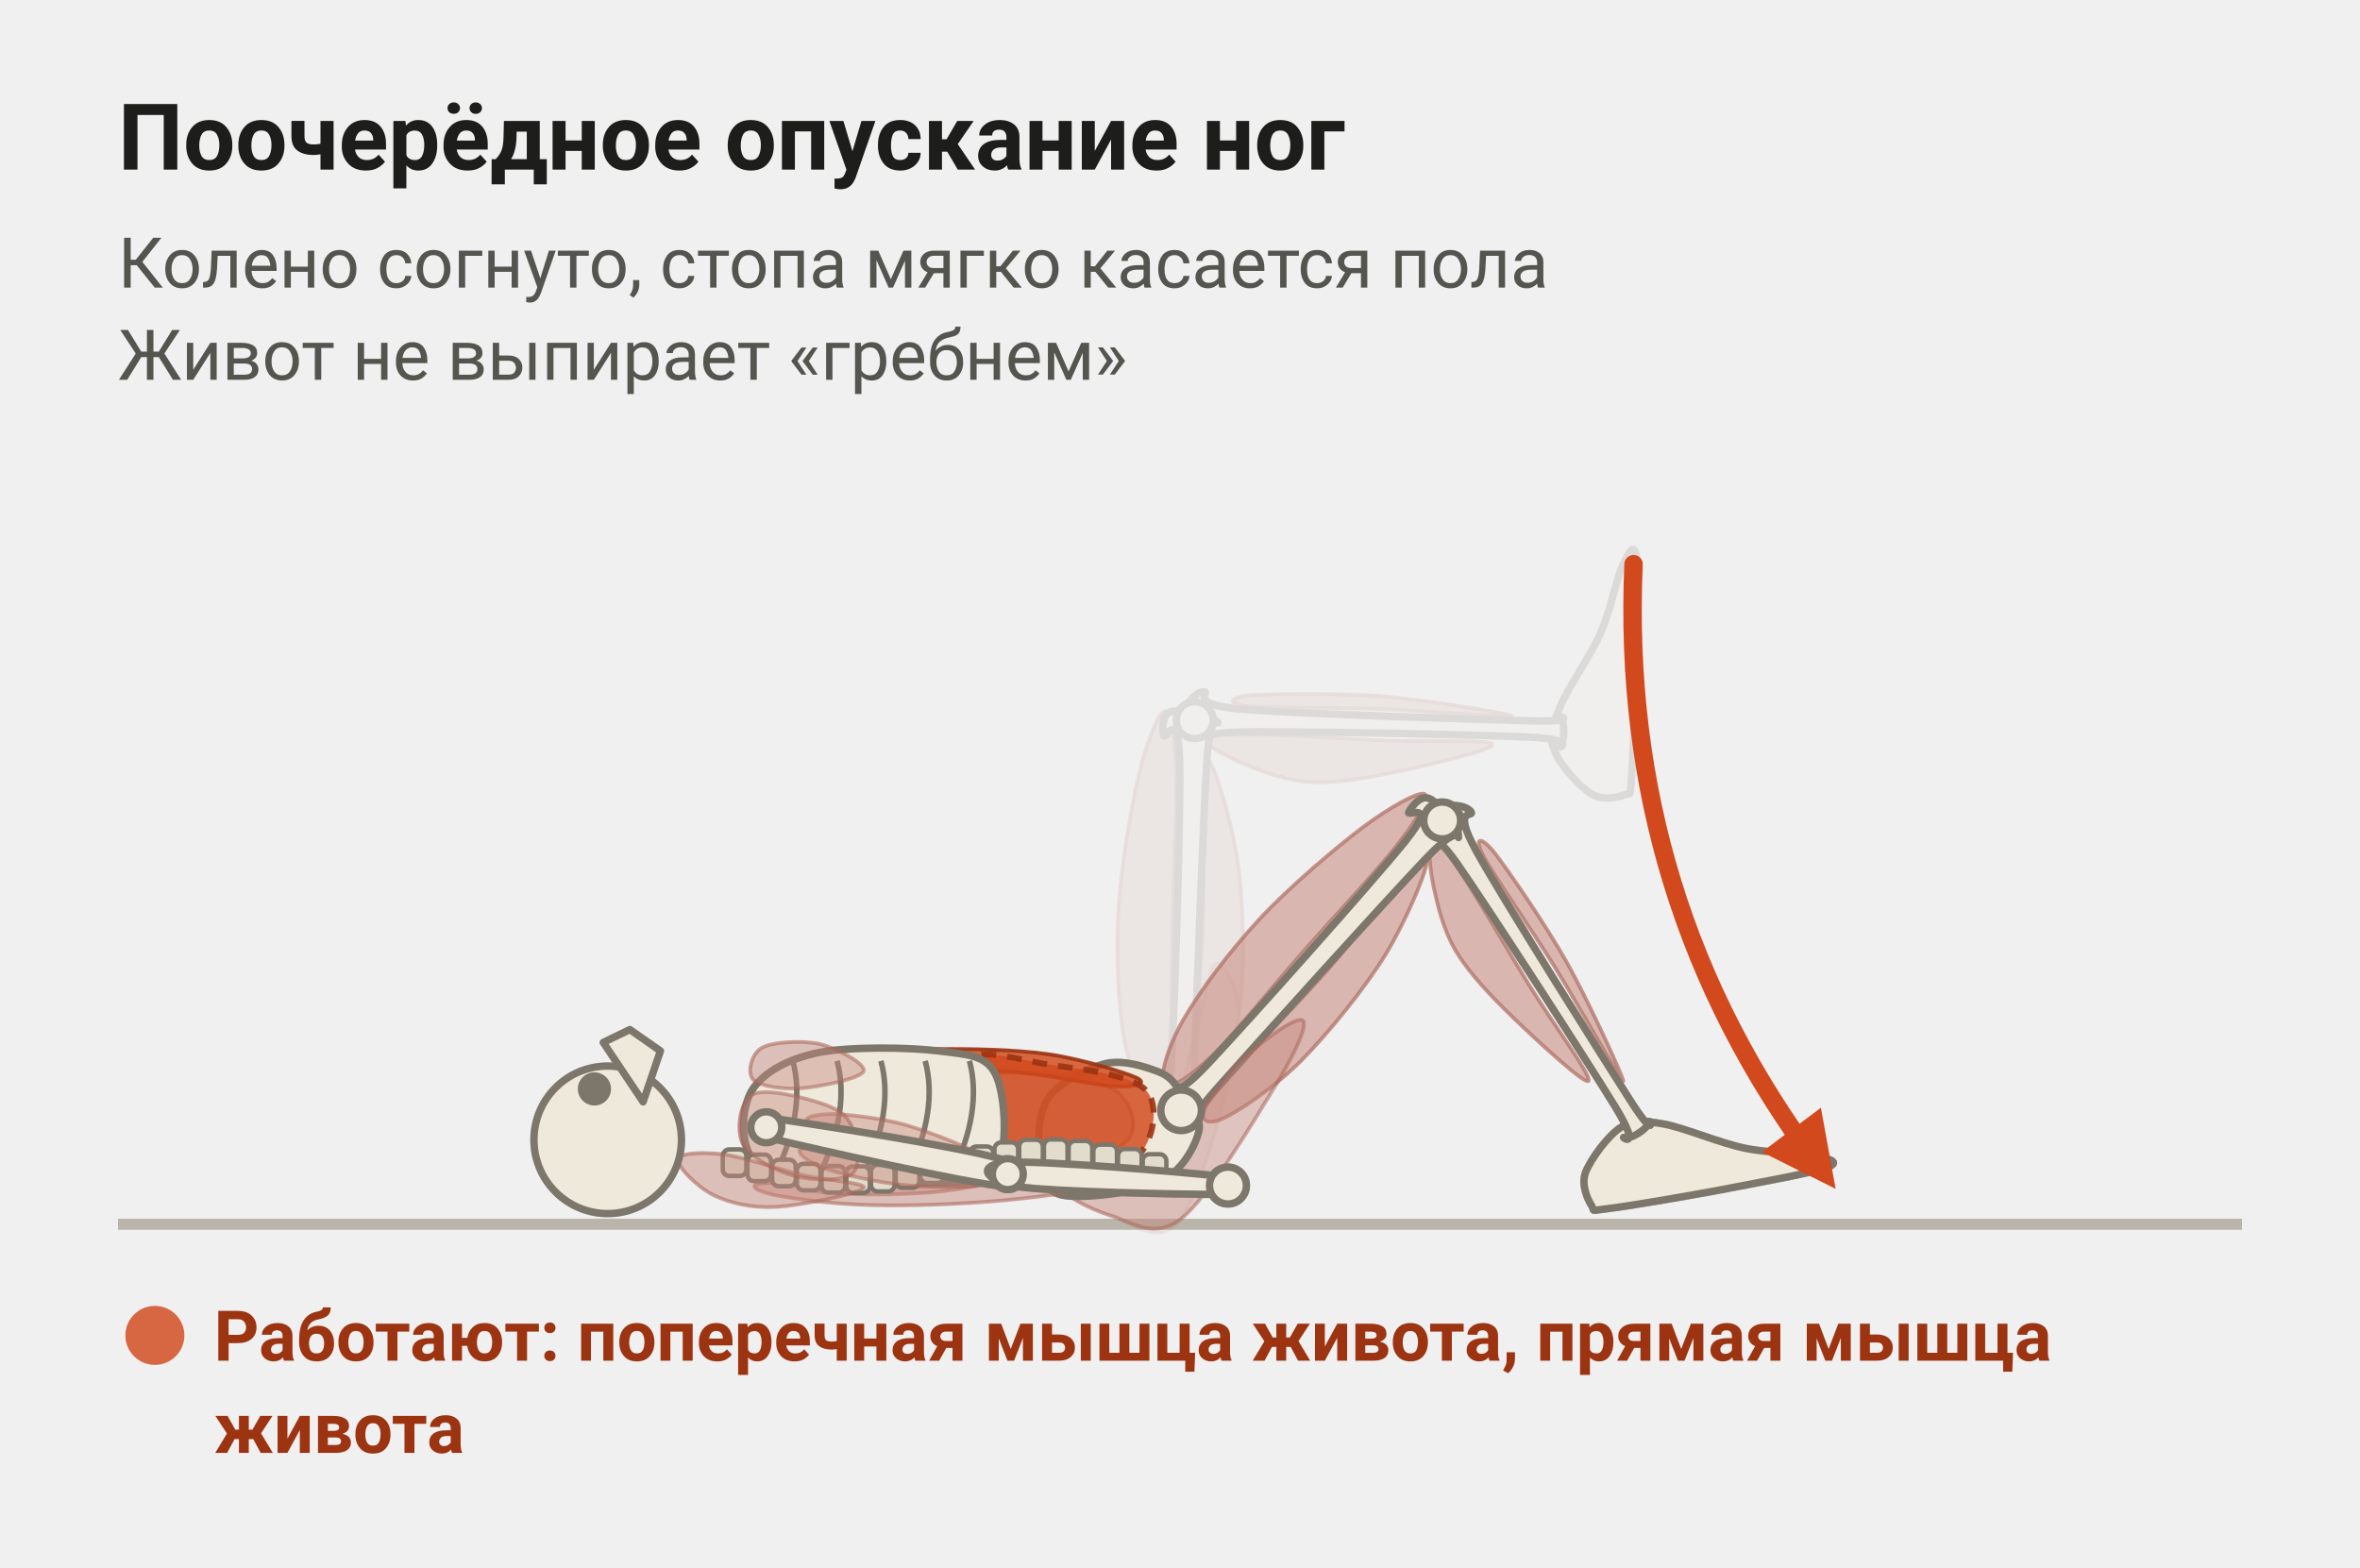
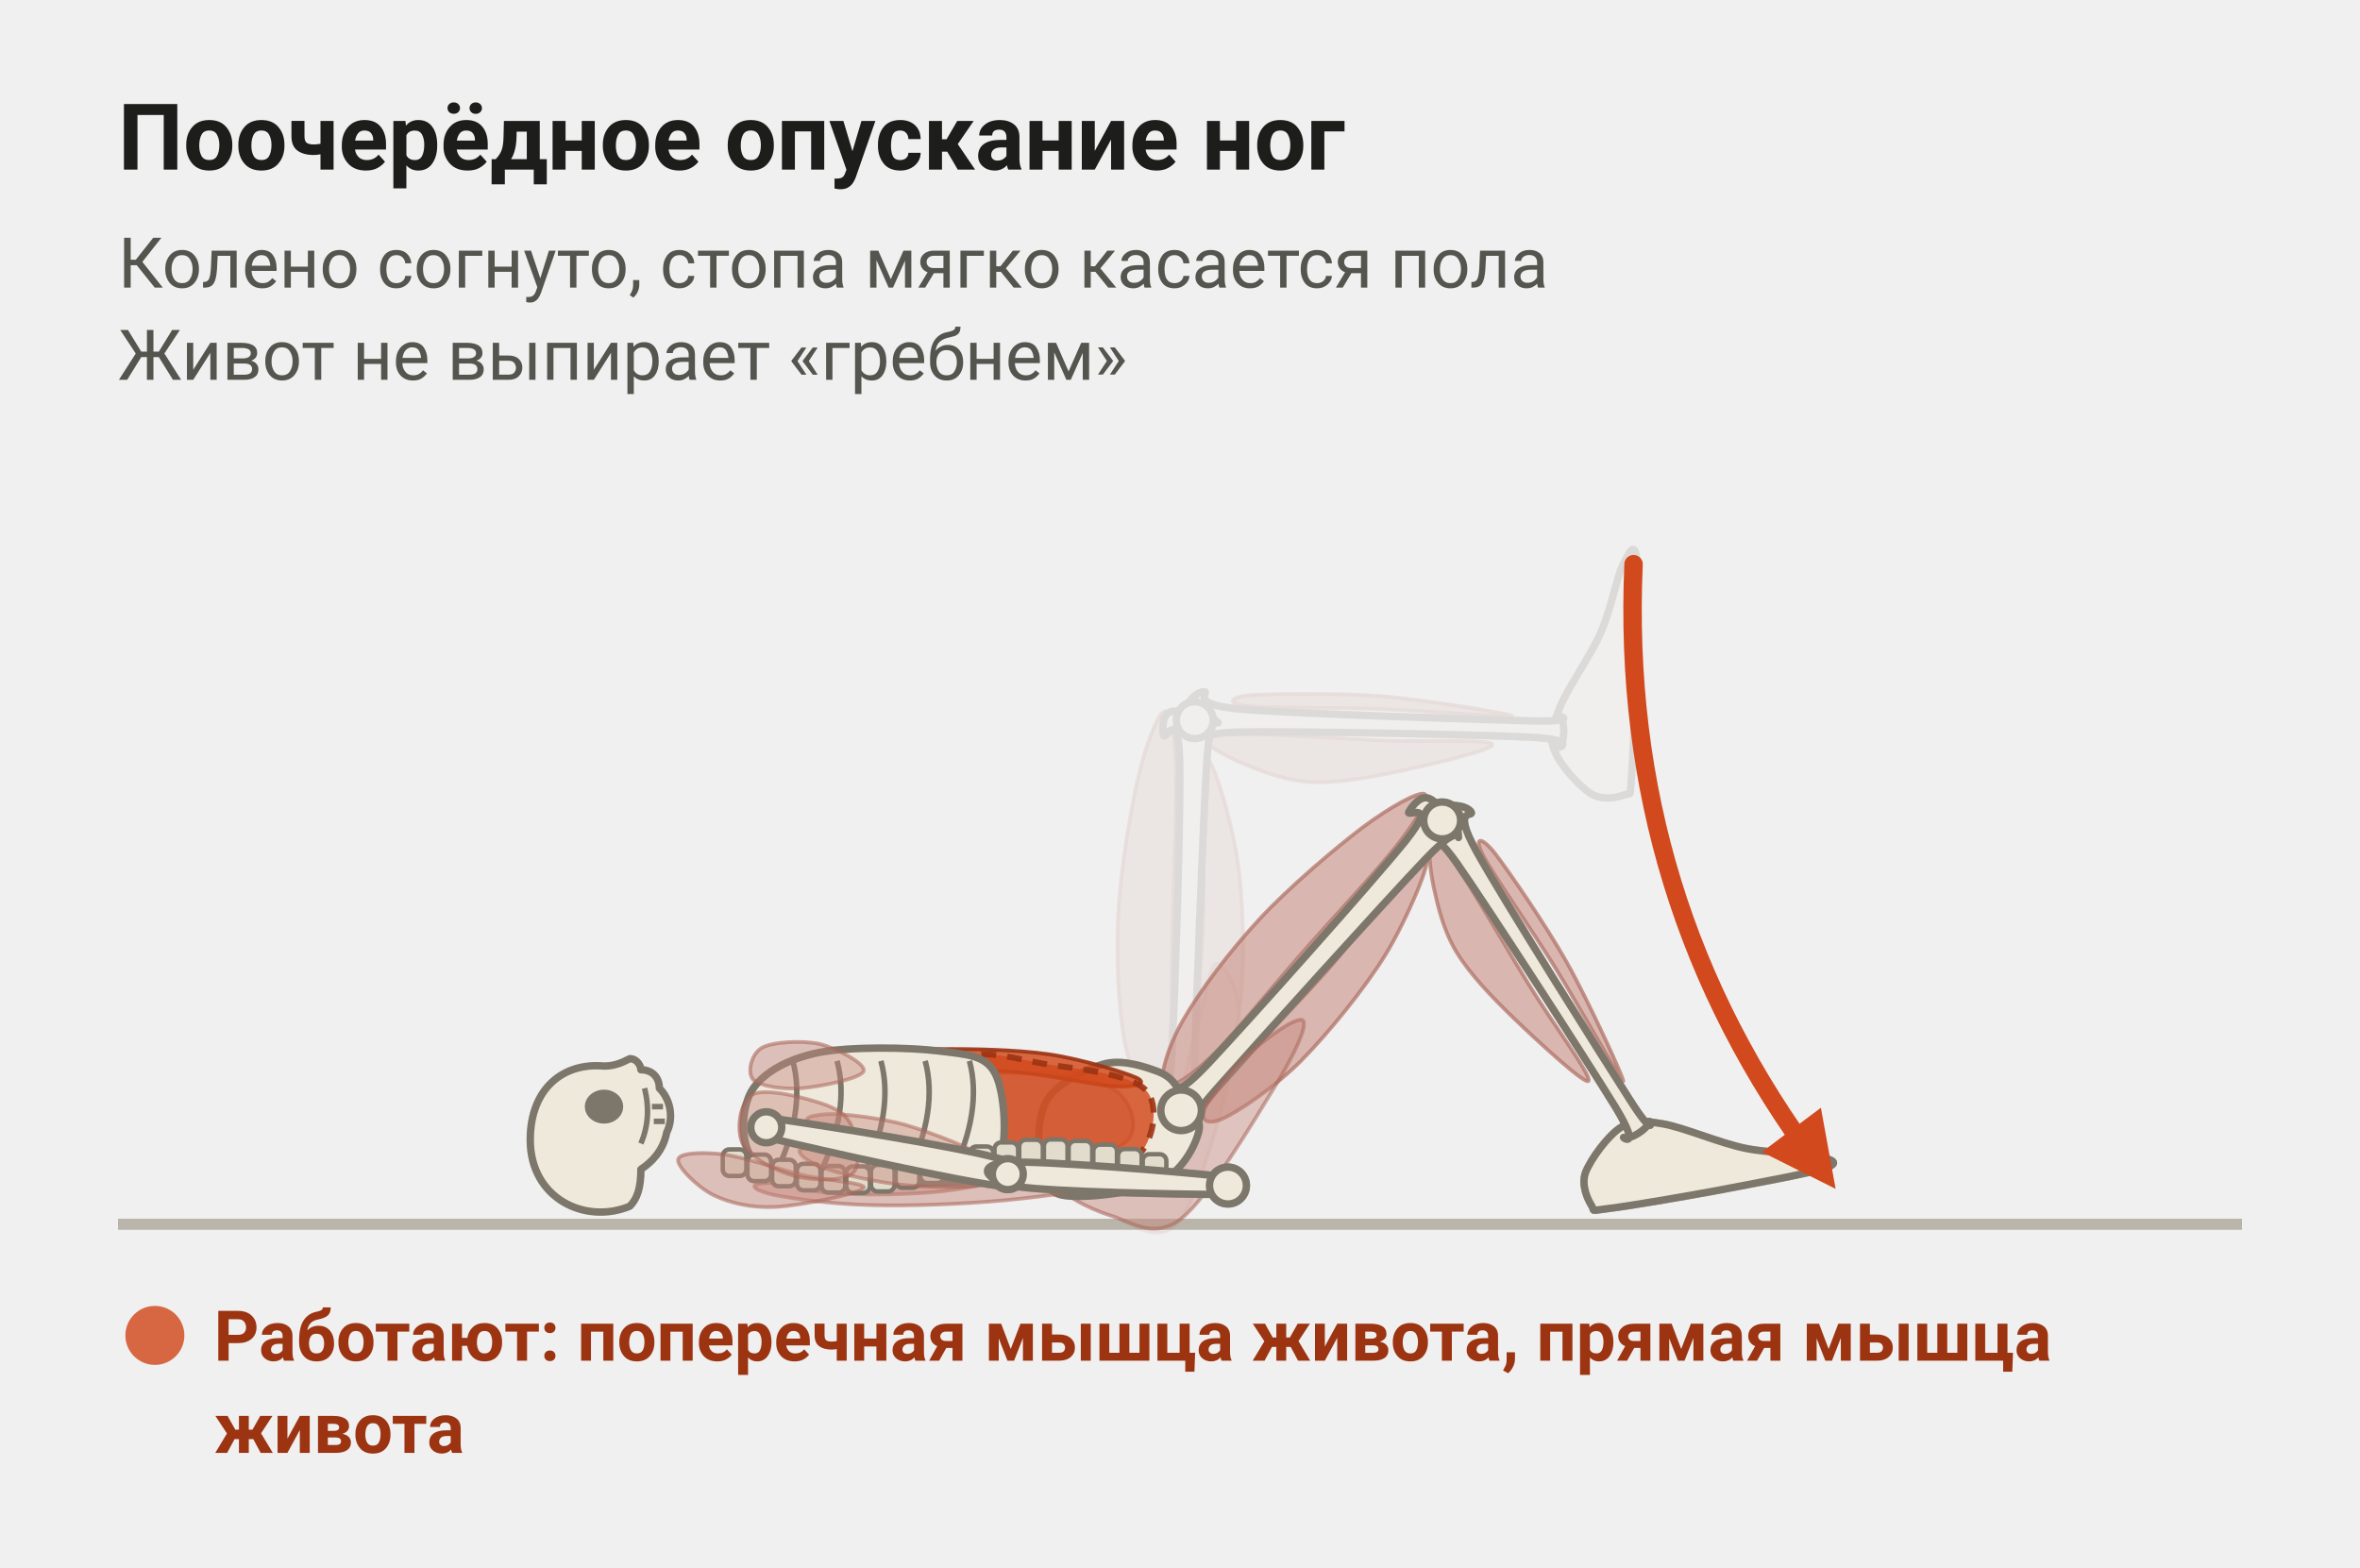
<svg xmlns="http://www.w3.org/2000/svg" viewBox="0 0 640 425" role="img" aria-label="Поочерёдное опускание ног: Колено согнуто, стопа мягко касается пола">
  <style>
.bone{fill:#efe9dc;stroke:#7d776b;stroke-width:2;stroke-linejoin:round}
.joint{fill:#efe9dc;stroke:#7d776b;stroke-width:2}
.vert{fill:#e2dccd;stroke:#7d776b;stroke-width:1.2}
.m{fill:#c7867a;fill-opacity:.42;stroke:#a9665a;stroke-opacity:.55;stroke-width:1}
.on{fill:#d2491d;fill-opacity:.82;stroke:#9c3412;stroke-opacity:.9}
.plate{fill:#3a3a37;fill-opacity:.1;stroke:#3a3a37;stroke-width:3}
.bar{fill:#3a3a37}
.ghost{opacity:.18}
.ground{stroke:#b9b5aa;stroke-width:3}
.guide{stroke:#3d7fb8;stroke-width:2.5;stroke-dasharray:8 7;fill:none}
.arrow{stroke:#d2491d;stroke-width:5;fill:none;stroke-linecap:round;marker-end:url(#ah)}
.ahead{fill:#d2491d}
.lead{stroke:#6b6b66;stroke-width:1.5;fill:none}
.t{font:600 21px system-ui,-apple-system,"Segoe UI",Roboto,sans-serif;fill:#1d1d1b}
.s{font:400 18px system-ui,-apple-system,"Segoe UI",Roboto,sans-serif;fill:#55554f}
.ok{fill:#2e8b57}.bad{fill:#c0392b}
.balloon{fill:#3d7fb8;fill-opacity:.25;stroke:#3d7fb8;stroke-width:2}
@media (prefers-color-scheme:dark){
.bone,.joint{fill:#d9d3c4;stroke:#3b3934}.vert{fill:#c9c2b2;stroke:#3b3934}
.plate{fill:#ecebe6;fill-opacity:.12;stroke:#bdbbb3}.bar{fill:#bdbbb3}
.t{fill:#ecebe6}.s{fill:#a9a8a1}.lead{stroke:#9a9993}.ground{stroke:#55534d}
.arrow{stroke:#f0703f}.ahead{fill:#f0703f}.on{fill:#f0703f}
}
</style>
  <defs>
    <marker id="ah" viewBox="0 0 10 10" refX="6" refY="5" markerWidth="4" markerHeight="4" orient="auto">
      <path class="ahead" d="M0 0L10 5L0 10z" />
    </marker>
  </defs>
  <style>
.far{opacity:.5}.deep{stroke-dasharray:4 3;stroke-width:1.6}
.legend{font:600 19px system-ui,-apple-system,"Segoe UI",Roboto,sans-serif;fill:#9c3412}
.cue{font:400 19px system-ui,-apple-system,"Segoe UI",Roboto,sans-serif;fill:#55554f}
.ttl{font:700 25px system-ui,-apple-system,"Segoe UI",Roboto,sans-serif;fill:#1d1d1b}
.lg{fill:#d2491d;fill-opacity:.82}.okc{fill:#2e8b57}.badc{fill:#c0392b}
.mark{stroke:#fff;stroke-width:3.5;fill:none;stroke-linecap:round}
.floor{stroke:#b9b5aa;stroke-width:3}.equip{fill:#d9d5ca;stroke:#8f8a7e;stroke-width:2}
.cable{stroke:#8f8a7e;stroke-width:2;stroke-dasharray:6 5}
@media (prefers-color-scheme:dark){.legend{fill:#f59b72}.cue{fill:#a9a8a1}.ttl{fill:#ecebe6}
.lg{fill:#f0703f}.floor{stroke:#55534d}.equip{fill:#2c2c30;stroke:#77756d}.cable{stroke:#77756d}}
</style>
  <text class="ttl" x="32" y="46" text-anchor="start">Поочерёдное опускание ног</text>
  <text class="cue" x="32" y="78" text-anchor="start">Колено согнуто, стопа мягко касается пола</text>
  <text class="cue" x="32" y="103" text-anchor="start">Живот не выпирает «гребнем»</text>
  <line class="floor" x1="32" y1="332" x2="608" y2="332" />
  <g class="ghost">
    <g class="far">
      <path class="m" d="M264.2 313.1C268.1 313.1 251.8 306.8 245.4 305.0C238.9 303.2 229.5 302.1 225.5 302.1C221.6 302.1 215.1 303.2 221.6 305.1C228.0 306.9 260.2 313.1 264.2 313.1Z" />
      <path class="m" d="M266.1 320.5C270.3 322.2 252.8 322.1 245.6 321.4C238.3 320.8 226.9 318.2 222.7 316.5C218.5 314.9 213.1 310.7 220.3 311.4C227.6 312.1 261.9 318.8 266.1 320.5Z" />
      <path class="m" d="M231.2 318.2C228.7 320.4 220.4 320.2 215.5 318.9C210.5 317.6 203.4 314.0 201.5 310.3C199.6 306.6 200.6 298.6 204.1 296.8C207.7 294.9 218.2 297.7 222.7 299.2C227.2 300.7 229.6 302.3 231.0 305.5C232.4 308.7 233.8 316.0 231.2 318.2Z" />
      <path class="bone" d="M272.7 321.8C282.9 322.7 281.7 317.3 271.4 314.3C261.1 311.2 221.8 305.0 211.0 303.5C200.2 302.0 206.7 304.5 206.5 305.4C206.4 306.3 198.9 306.2 209.9 308.9C221.0 311.6 262.4 320.9 272.7 321.8Z" />
      <path class="bone" d="M273.5 315.2C264.5 315.7 266.7 320.3 276.1 321.8C285.5 323.2 320.4 323.9 329.9 323.9C339.4 323.9 333.0 322.4 333.0 321.5C333.1 320.7 340.1 319.9 330.2 318.9C320.3 317.8 282.5 314.7 273.5 315.2Z" />
      <circle class="joint" cx="207.8" cy="305.7" r="4.2" />
      <circle class="joint" cx="273.3" cy="318.4" r="4.2" />
      <circle class="joint" cx="333.0" cy="321.5" r="5" />
      <path class="bone" d="M440.6 215.5C438.8 216.2 434.6 217.2 431.4 215.2C428.2 213.2 422.9 207.2 421.5 203.4C420.1 199.5 420.9 197.2 423.0 191.9C425.1 186.6 431.3 178.0 434.1 171.6C436.9 165.2 438.4 156.8 440.0 153.4C441.7 150.0 443.2 146.6 443.8 151.2C444.4 155.8 443.9 171.1 443.7 181.1C443.4 191.1 442.9 205.3 442.4 211.0C441.9 216.7 442.5 214.8 440.6 215.5Z" />
      <path class="m" d="M404.7 201.8C405.5 203.3 387.3 207.5 379.2 209.2C371.0 210.9 362.7 212.4 355.8 212.1C348.9 211.8 342.6 209.3 337.7 207.3C332.9 205.4 326.6 201.9 326.8 200.5C327.0 199.1 331.1 199.0 339.0 199.1C347.0 199.1 363.5 200.3 374.4 200.8C385.4 201.2 404.0 200.4 404.7 201.8Z" />
      <path class="m" d="M410.1 194.2C410.1 193.6 386.6 189.8 374.8 188.8C363.0 187.9 345.5 188.1 339.4 188.5C333.3 189.0 332.4 190.8 338.3 191.5C344.2 192.1 362.7 191.8 374.7 192.3C386.7 192.7 410.1 194.8 410.1 194.2Z" />
      <path class="bone" d="M423.2 194.7C421.9 193.5 429.6 195.9 415.1 195.5C400.6 195.1 351.0 193.6 336.2 192.3C321.4 191.0 328.8 187.3 326.3 187.6C323.7 187.9 321.1 191.7 321.0 194.1C320.9 196.5 323.3 201.1 325.8 201.9C328.3 202.6 321.1 198.9 336.0 198.5C350.9 198.2 400.5 199.2 414.9 199.9C429.4 200.6 421.6 203.4 423.0 202.5C424.3 201.6 424.5 195.8 423.2 194.7Z" />
      <path class="m" d="M326.8 206.0C328.4 203.4 333.9 222.2 335.5 232.8C337.2 243.4 337.5 259.3 336.6 269.9C335.6 280.4 332.2 292.3 330.1 296.1C328.1 299.9 324.9 300.7 324.2 292.7C323.6 284.8 325.8 262.8 326.3 248.4C326.7 233.9 325.3 208.6 326.8 206.0Z" />
      <path class="m" d="M315.8 192.9C314.1 193.4 310.8 201.6 308.7 210.7C306.6 219.8 303.9 235.8 303.3 247.6C302.6 259.4 303.4 273.0 304.8 281.5C306.3 290.0 310.0 298.1 312.1 298.7C314.1 299.3 316.2 293.5 317.1 285.1C318.1 276.7 317.7 260.9 318.0 248.1C318.3 235.2 319.3 217.1 318.9 207.9C318.6 198.7 317.5 192.5 315.8 192.9Z" />
      <path class="bone" d="M317.6 193.0C315.2 193.6 315.2 197.2 315.5 199.3C315.9 201.4 319.5 191.3 319.9 205.8C320.3 220.3 318.6 270.9 317.8 286.2C317.0 301.5 314.7 294.9 314.9 297.7C315.0 300.5 317.2 302.7 318.8 303.1C320.4 303.6 323.6 302.6 324.4 300.2C325.3 297.7 323.5 304.2 323.9 288.5C324.4 272.8 326.3 221.5 327.3 206.0C328.3 190.6 331.6 197.7 329.9 195.6C328.3 193.4 320.0 192.4 317.6 193.0Z" />
      <circle class="joint" cx="324.0" cy="195.3" r="5" />
    </g>
    <path class="bone" d="M440.6 215.5C438.8 216.2 434.6 217.2 431.4 215.2C428.2 213.2 422.9 207.2 421.5 203.4C420.1 199.5 420.9 197.2 423.0 191.9C425.1 186.6 431.3 178.0 434.1 171.6C436.9 165.2 438.4 156.8 440.0 153.4C441.7 150.0 443.2 146.6 443.8 151.2C444.4 155.8 443.9 171.1 443.7 181.1C443.4 191.1 442.9 205.3 442.4 211.0C441.9 216.7 442.5 214.8 440.6 215.5Z" />
    <path class="m" d="M404.7 201.8C405.5 203.3 387.3 207.5 379.2 209.2C371.0 210.9 362.7 212.4 355.8 212.1C348.9 211.8 342.6 209.3 337.7 207.3C332.9 205.4 326.6 201.9 326.8 200.5C327.0 199.1 331.1 199.0 339.0 199.1C347.0 199.1 363.5 200.3 374.4 200.8C385.4 201.2 404.0 200.4 404.7 201.8Z" />
    <path class="m" d="M410.1 194.2C410.1 193.6 386.6 189.8 374.8 188.8C363.0 187.9 345.5 188.1 339.4 188.5C333.3 189.0 332.4 190.8 338.3 191.5C344.2 192.1 362.7 191.8 374.7 192.3C386.7 192.7 410.1 194.8 410.1 194.2Z" />
    <path class="bone" d="M423.2 194.7C421.9 193.5 429.6 195.9 415.1 195.5C400.6 195.1 351.0 193.6 336.2 192.3C321.4 191.0 328.8 187.3 326.3 187.6C323.7 187.9 321.1 191.7 321.0 194.1C320.9 196.5 323.3 201.1 325.8 201.9C328.3 202.6 321.1 198.9 336.0 198.5C350.9 198.2 400.5 199.2 414.9 199.9C429.4 200.6 421.6 203.4 423.0 202.5C424.3 201.6 424.5 195.8 423.2 194.7Z" />
    <path class="m" d="M326.8 206.0C328.4 203.4 333.9 222.2 335.5 232.8C337.2 243.4 337.5 259.3 336.6 269.9C335.6 280.4 332.2 292.3 330.1 296.1C328.1 299.9 324.9 300.7 324.2 292.7C323.6 284.8 325.8 262.8 326.3 248.4C326.7 233.9 325.3 208.6 326.8 206.0Z" />
    <path class="m" d="M315.8 192.9C314.1 193.4 310.8 201.6 308.7 210.7C306.6 219.8 303.9 235.8 303.3 247.6C302.6 259.4 303.4 273.0 304.8 281.5C306.3 290.0 310.0 298.1 312.1 298.7C314.1 299.3 316.2 293.5 317.1 285.1C318.1 276.7 317.7 260.9 318.0 248.1C318.3 235.2 319.3 217.1 318.9 207.9C318.6 198.7 317.5 192.5 315.8 192.9Z" />
    <path class="bone" d="M317.6 193.0C315.2 193.6 315.2 197.2 315.5 199.3C315.9 201.4 319.5 191.3 319.9 205.8C320.3 220.3 318.6 270.9 317.8 286.2C317.0 301.5 314.7 294.9 314.9 297.7C315.0 300.5 317.2 302.7 318.8 303.1C320.4 303.6 323.6 302.6 324.4 300.2C325.3 297.7 323.5 304.2 323.9 288.5C324.4 272.8 326.3 221.5 327.3 206.0C328.3 190.6 331.6 197.7 329.9 195.6C328.3 193.4 320.0 192.4 317.6 193.0Z" />
    <circle class="joint" cx="324.0" cy="195.3" r="5" />
    <path class="m" d="M288.0 320.9C286.0 323.2 295.8 328.0 301.1 329.6C306.5 331.2 314.5 338.7 320.3 330.5C326.0 322.3 334.1 292.0 335.7 280.4C337.3 268.9 331.9 261.3 330.0 261.2C328.0 261.1 327.0 271.0 324.2 280.0C321.4 289.1 319.1 308.5 313.1 315.3C307.1 322.1 290.0 318.5 288.0 320.9Z" />
    <path class="bone" d="M325.1 306.8C324.1 310.9 320.5 317.8 314.3 320.6C308.1 323.5 293.4 325.2 288.0 324.1C282.6 322.9 282.6 318.1 282.0 313.7C281.4 309.3 281.4 301.8 284.4 297.6C287.4 293.4 295.0 289.6 299.9 288.4C304.9 287.3 310.9 289.4 314.3 290.7C317.7 292.1 318.5 293.8 320.3 296.5C322.1 299.2 326.1 302.8 325.1 306.8Z" />
    <circle class="joint" cx="320.3" cy="301.1" r="5.5" />
    <path class="m" d="M270.0 319.9C267.1 321.6 256.9 323.2 248.5 323.6C240.1 324.1 225.0 324.2 219.8 322.7C214.6 321.2 212.6 316.7 217.4 314.9C222.2 313.0 240.3 311.8 248.5 311.7C256.7 311.5 262.9 312.6 266.5 314.0C270.0 315.3 273.0 318.3 270.0 319.9Z" />
    <path class="m" d="M305.9 309.1C302.9 312.4 293.0 314.8 284.4 315.3C275.8 315.9 260.5 316.0 254.5 312.6C248.5 309.1 244.5 298.2 248.5 294.6C252.5 291.0 269.4 290.8 278.4 291.0C287.4 291.1 297.7 292.5 302.3 295.6C306.9 298.6 308.9 305.8 305.9 309.1Z" />
    <path class="m" d="M308.3 292.3C305.3 290.9 293.4 287.2 284.4 285.9C275.4 284.6 262.9 284.4 254.5 284.5C246.1 284.6 237.2 285.3 234.2 286.4C231.2 287.4 230.2 290.3 236.6 291.0C242.9 291.7 261.5 289.9 272.4 290.5C283.4 291.1 296.4 294.3 302.3 294.6C308.3 294.9 311.3 293.8 308.3 292.3Z" />
    <path class="m" d="M302.3 320.9C302.3 321.8 283.4 324.5 272.4 325.5C261.5 326.5 246.9 327.1 236.6 326.8C226.2 326.6 215.2 325.1 210.2 324.1C205.3 323.1 202.3 321.3 206.7 320.9C211.0 320.4 225.6 321.5 236.6 321.3C247.5 321.2 261.5 320.0 272.4 319.9C283.4 319.9 302.3 319.9 302.3 320.9Z" />
    <path class="bone" d="M270.0 316.7C266.5 321.6 257.3 320.3 248.5 320.9C239.7 321.4 225.0 321.3 217.4 319.9C209.8 318.6 205.3 316.7 203.1 312.6C200.9 308.4 201.1 299.6 204.3 295.1C207.5 290.6 213.8 287.1 222.2 285.4C230.6 283.8 246.5 284.0 254.5 285.0C262.5 286.0 267.4 286.1 270.0 291.4C272.6 296.7 273.6 311.8 270.0 316.7Z" />
    <path class="lead" style="stroke:#7d776b" d="M258.1 318.6Q266.5 301.1 262.9 287.7" />
    <path class="lead" style="stroke:#7d776b" d="M246.1 318.6Q254.5 301.1 250.9 287.7" />
    <path class="lead" style="stroke:#7d776b" d="M234.2 318.6Q242.5 301.1 238.9 287.7" />
    <path class="lead" style="stroke:#7d776b" d="M222.2 318.6Q230.6 301.1 227.0 287.7" />
    <path class="lead" style="stroke:#7d776b" d="M210.2 318.6Q218.6 301.1 215.0 287.7" />
    <path class="m" d="M234.2 290.5C235.0 288.5 226.8 284.2 222.2 283.1C217.6 282.1 209.6 282.5 206.7 284.1C203.7 285.7 202.5 291.0 204.3 292.8C206.1 294.6 212.4 295.5 217.4 295.1C222.4 294.7 233.4 292.5 234.2 290.5Z" />
    <rect class="vert" x="309.5" y="313.4" width="7.2" height="6.4" rx="1.8" transform="rotate(-90.0 313.1 316.6)" />
    <rect class="vert" x="302.8" y="312.0" width="7.2" height="6.4" rx="1.8" transform="rotate(-90.0 306.4 315.2)" />
    <rect class="vert" x="296.1" y="310.8" width="7.2" height="6.4" rx="1.8" transform="rotate(-90.0 299.7 314.0)" />
    <rect class="vert" x="289.4" y="309.8" width="7.2" height="6.4" rx="1.8" transform="rotate(-90.0 293.0 313.0)" />
    <rect class="vert" x="282.7" y="309.4" width="7.2" height="6.4" rx="1.8" transform="rotate(-90.0 286.3 312.6)" />
    <rect class="vert" x="276.0" y="309.5" width="7.2" height="6.4" rx="1.8" transform="rotate(-90.0 279.6 312.7)" />
    <rect class="vert" x="269.3" y="310.2" width="7.2" height="6.4" rx="1.8" transform="rotate(-90.0 272.9 313.4)" />
    <rect class="vert" x="262.6" y="311.3" width="7.2" height="6.4" rx="1.8" transform="rotate(-90.0 266.2 314.5)" />
    <rect class="vert" x="255.9" y="312.6" width="7.2" height="6.4" rx="1.8" transform="rotate(-90.0 259.5 315.8)" />
    <rect class="vert" x="249.2" y="314.0" width="7.2" height="6.4" rx="1.8" transform="rotate(-90.0 252.8 317.2)" />
    <rect class="vert" x="242.5" y="315.3" width="7.2" height="6.4" rx="1.8" transform="rotate(-90.0 246.1 318.5)" />
    <rect class="vert" x="235.8" y="316.3" width="7.2" height="6.4" rx="1.8" transform="rotate(-90.0 239.4 319.5)" />
    <rect class="vert" x="229.1" y="316.7" width="7.2" height="6.4" rx="1.8" transform="rotate(-90.0 232.7 319.9)" />
    <rect class="vert" x="222.4" y="316.6" width="7.2" height="6.4" rx="1.8" transform="rotate(-90.0 226.0 319.8)" />
    <rect class="vert" x="215.7" y="316.0" width="7.2" height="6.4" rx="1.8" transform="rotate(-90.0 219.3 319.2)" />
    <rect class="vert" x="209.0" y="314.9" width="7.2" height="6.4" rx="1.8" transform="rotate(-90.0 212.6 318.1)" />
    <rect class="vert" x="202.3" y="313.5" width="7.2" height="6.4" rx="1.8" transform="rotate(-90.0 205.9 316.7)" />
    <rect class="vert" x="195.6" y="312.1" width="7.2" height="6.4" rx="1.8" transform="rotate(-90.0 199.2 315.3)" />
    <path class="m" d="M234.2 322.2C233.0 323.7 217.0 327.0 210.2 327.3C203.5 327.6 197.9 326.2 193.5 324.1C189.1 321.9 183.5 316.3 183.9 314.4C184.3 312.6 190.3 312.4 195.9 313.0C201.5 313.7 211.0 317.0 217.4 318.6C223.8 320.1 235.4 320.8 234.2 322.2Z" />
-     <circle class="bone" cx="164.8" cy="309.1" r="20" />
-     <path class="bone" d="M174.4 298.8L179.1 285.0L170.8 279.2L163.6 282.7Z" />
-     <circle cx="161.2" cy="295.3" r="4.5" fill="#7d776b" />
+     <g class="head" transform="matrix(0.000 -1.000 1.000 -0.000 164.8 309.1)">
+       <path class="bone" d="M-18 6C-23 -6 -16 -21 0 -21C14 -21 21 -12 20 -1C20 2 21 4 22 6C22 8 20 9 19 9C19 12 17 14 14 14C11 17 6 18 2 16C-3 15 -6 12 -8 9C-13 9 -16 8 -18 6Z" />
+       <ellipse cx="9" cy="-1" rx="4.6" ry="5.2" fill="#7d776b" />
+       <path class="lead" style="stroke:#7d776b" d="M-1 9Q6 12 14 10M5 12.5v3M9 12v3" />
+     </g>
    <path class="m" d="M264.2 313.1C268.1 313.1 251.8 306.8 245.4 305.0C238.9 303.2 229.5 302.1 225.5 302.1C221.6 302.1 215.1 303.2 221.6 305.1C228.0 306.9 260.2 313.1 264.2 313.1Z" />
    <path class="m" d="M266.1 320.5C270.3 322.2 252.8 322.1 245.6 321.4C238.3 320.8 226.9 318.2 222.7 316.5C218.5 314.9 213.1 310.7 220.3 311.4C227.6 312.1 261.9 318.8 266.1 320.5Z" />
    <path class="m" d="M231.2 318.2C228.7 320.4 220.4 320.2 215.5 318.9C210.5 317.6 203.4 314.0 201.5 310.3C199.6 306.6 200.6 298.6 204.1 296.8C207.7 294.9 218.2 297.7 222.7 299.2C227.2 300.7 229.6 302.3 231.0 305.5C232.4 308.7 233.8 316.0 231.2 318.2Z" />
    <path class="bone" d="M272.7 321.8C282.9 322.7 281.7 317.3 271.4 314.3C261.1 311.2 221.8 305.0 211.0 303.5C200.2 302.0 206.7 304.5 206.5 305.4C206.4 306.3 198.9 306.2 209.9 308.9C221.0 311.6 262.4 320.9 272.7 321.8Z" />
    <path class="bone" d="M273.5 315.2C264.5 315.7 266.7 320.3 276.1 321.8C285.5 323.2 320.4 323.9 329.9 323.9C339.4 323.9 333.0 322.4 333.0 321.5C333.1 320.7 340.1 319.9 330.2 318.9C320.3 317.8 282.5 314.7 273.5 315.2Z" />
    <circle class="joint" cx="207.8" cy="305.7" r="4.2" />
    <circle class="joint" cx="273.3" cy="318.4" r="4.2" />
    <circle class="joint" cx="333.0" cy="321.5" r="5" />
  </g>
  <g>
    <g class="far">
      <path class="m" d="M264.2 313.1C268.1 313.1 251.8 306.8 245.4 305.0C238.9 303.2 229.5 302.1 225.5 302.1C221.6 302.1 215.1 303.2 221.6 305.1C228.0 306.9 260.2 313.1 264.2 313.1Z" />
      <path class="m" d="M266.1 320.5C270.3 322.2 252.8 322.1 245.6 321.4C238.3 320.8 226.9 318.2 222.7 316.5C218.5 314.9 213.1 310.7 220.3 311.4C227.6 312.1 261.9 318.8 266.1 320.5Z" />
      <path class="m" d="M231.2 318.2C228.7 320.4 220.4 320.2 215.5 318.9C210.5 317.6 203.4 314.0 201.5 310.3C199.6 306.6 200.6 298.6 204.1 296.8C207.7 294.9 218.2 297.7 222.7 299.2C227.2 300.7 229.6 302.3 231.0 305.5C232.4 308.7 233.8 316.0 231.2 318.2Z" />
      <path class="bone" d="M272.7 321.8C282.9 322.7 281.7 317.3 271.4 314.3C261.1 311.2 221.8 305.0 211.0 303.5C200.2 302.0 206.7 304.5 206.5 305.4C206.4 306.3 198.9 306.2 209.9 308.9C221.0 311.6 262.4 320.9 272.7 321.8Z" />
      <path class="bone" d="M273.5 315.2C264.5 315.7 266.7 320.3 276.1 321.8C285.5 323.2 320.4 323.9 329.9 323.9C339.4 323.9 333.0 322.4 333.0 321.5C333.1 320.7 340.1 319.9 330.2 318.9C320.3 317.8 282.5 314.7 273.5 315.2Z" />
      <circle class="joint" cx="207.8" cy="305.7" r="4.2" />
      <circle class="joint" cx="273.3" cy="318.4" r="4.2" />
      <circle class="joint" cx="333.0" cy="321.5" r="5" />
      <path class="bone" d="M431.6 326.9C430.6 325.3 428.7 321.4 430.0 317.9C431.4 314.3 436.1 307.9 439.6 305.7C443.1 303.5 445.5 303.9 451.1 304.8C456.7 305.8 466.4 310.0 473.3 311.4C480.1 312.8 488.7 312.6 492.3 313.4C496.0 314.3 499.6 315.1 495.2 316.7C490.8 318.2 475.7 320.9 465.9 322.8C456.1 324.6 442.2 327.0 436.4 327.7C430.7 328.4 432.7 328.6 431.6 326.9Z" />
      <path class="m" d="M430.8 293.1C430.1 294.5 416.4 281.8 410.4 276.0C404.4 270.2 398.6 264.1 395.0 258.2C391.4 252.3 389.9 245.6 388.8 240.6C387.7 235.5 387.1 228.3 388.4 227.7C389.6 227.1 392.0 230.4 396.4 237.0C400.8 243.6 409.0 258.0 414.8 267.3C420.5 276.7 431.6 291.6 430.8 293.1Z" />
      <path class="m" d="M440.2 293.2C440.6 292.9 430.7 271.3 424.9 261.0C419.1 250.7 409.1 236.2 405.4 231.4C401.6 226.6 399.5 226.9 402.3 232.2C405.1 237.4 415.7 252.6 422.0 262.8C428.3 273.0 439.7 293.5 440.2 293.2Z" />
      <path class="bone" d="M447.1 304.4C447.4 302.6 449.7 310.4 441.9 298.1C434.1 285.9 407.6 243.9 400.4 230.9C393.2 217.9 400.4 222.0 398.8 220.0C397.1 218.1 392.4 218.0 390.4 219.3C388.4 220.5 385.9 225.1 386.7 227.6C387.5 230.1 386.6 222.1 395.2 234.2C403.7 246.4 430.6 288.0 438.2 300.4C445.7 312.8 439.0 307.9 440.5 308.5C442.0 309.2 446.9 306.1 447.1 304.4Z" />
      <path class="m" d="M386.4 232.5C389.2 231.5 381.5 249.4 375.9 258.6C370.3 267.8 360.3 280.1 352.8 287.7C345.3 295.2 335.0 302.0 331.0 303.6C327.0 305.2 324.0 303.8 328.7 297.3C333.3 290.7 349.1 275.3 358.7 264.5C368.4 253.7 383.5 233.5 386.4 232.5Z" />
      <path class="m" d="M386.3 215.3C384.7 214.6 377.0 218.8 369.5 224.4C362.1 230.0 349.7 240.5 341.7 249.1C333.6 257.8 325.4 268.7 321.1 276.2C316.7 283.6 314.4 292.2 315.5 294.0C316.7 295.7 322.0 292.7 328.2 286.8C334.3 281.0 344.1 268.7 352.6 259.0C361.1 249.3 373.5 236.1 379.2 228.8C384.8 221.5 387.9 216.1 386.3 215.3Z" />
      <path class="bone" d="M387.7 216.6C385.5 215.5 383.2 218.2 382.1 220.1C381.0 221.9 390.3 216.5 381.3 227.9C372.2 239.2 338.5 276.9 328.0 288.1C317.5 299.3 320.0 292.8 318.3 295.0C316.6 297.3 316.9 300.4 317.8 301.7C318.8 303.1 321.8 304.4 324.1 303.1C326.3 301.7 320.7 305.5 331.2 293.8C341.6 282.1 376.0 244.0 386.7 232.8C397.4 221.6 395.3 229.2 395.5 226.5C395.7 223.8 389.9 217.6 387.7 216.6Z" />
      <circle class="joint" cx="391.1" cy="222.5" r="5" />
    </g>
    <path class="bone" d="M431.6 326.9C430.6 325.3 428.7 321.4 430.0 317.9C431.4 314.3 436.1 307.9 439.6 305.7C443.1 303.5 445.5 303.9 451.1 304.8C456.7 305.8 466.4 310.0 473.3 311.4C480.1 312.8 488.7 312.6 492.3 313.4C496.0 314.3 499.6 315.1 495.2 316.7C490.8 318.2 475.7 320.9 465.9 322.8C456.1 324.6 442.2 327.0 436.4 327.7C430.7 328.4 432.7 328.6 431.6 326.9Z" />
    <path class="m" d="M430.8 293.1C430.1 294.5 416.4 281.8 410.4 276.0C404.4 270.2 398.6 264.1 395.0 258.2C391.4 252.3 389.9 245.6 388.8 240.6C387.7 235.5 387.1 228.3 388.4 227.7C389.6 227.1 392.0 230.4 396.4 237.0C400.8 243.6 409.0 258.0 414.8 267.3C420.5 276.7 431.6 291.6 430.8 293.1Z" />
    <path class="m" d="M440.2 293.2C440.6 292.9 430.7 271.3 424.9 261.0C419.1 250.7 409.1 236.2 405.4 231.4C401.6 226.6 399.5 226.9 402.3 232.2C405.1 237.4 415.7 252.6 422.0 262.8C428.3 273.0 439.7 293.5 440.2 293.2Z" />
    <path class="bone" d="M447.1 304.4C447.4 302.6 449.7 310.4 441.9 298.1C434.1 285.9 407.6 243.9 400.4 230.9C393.2 217.9 400.4 222.0 398.8 220.0C397.1 218.1 392.4 218.0 390.4 219.3C388.4 220.5 385.9 225.1 386.7 227.6C387.5 230.1 386.6 222.1 395.2 234.2C403.7 246.4 430.6 288.0 438.2 300.4C445.7 312.8 439.0 307.9 440.5 308.5C442.0 309.2 446.9 306.1 447.1 304.4Z" />
    <path class="m" d="M386.4 232.5C389.2 231.5 381.5 249.4 375.9 258.6C370.3 267.8 360.3 280.1 352.8 287.7C345.3 295.2 335.0 302.0 331.0 303.6C327.0 305.2 324.0 303.8 328.7 297.3C333.3 290.7 349.1 275.3 358.7 264.5C368.4 253.7 383.5 233.5 386.4 232.5Z" />
    <path class="m" d="M386.3 215.3C384.7 214.6 377.0 218.8 369.5 224.4C362.1 230.0 349.7 240.5 341.7 249.1C333.6 257.8 325.4 268.7 321.1 276.2C316.7 283.6 314.4 292.2 315.5 294.0C316.7 295.7 322.0 292.7 328.2 286.8C334.3 281.0 344.1 268.7 352.6 259.0C361.1 249.3 373.5 236.1 379.2 228.8C384.8 221.5 387.9 216.1 386.3 215.3Z" />
    <path class="bone" d="M387.7 216.6C385.5 215.5 383.2 218.2 382.1 220.1C381.0 221.9 390.3 216.5 381.3 227.9C372.2 239.2 338.5 276.9 328.0 288.1C317.5 299.3 320.0 292.8 318.3 295.0C316.6 297.3 316.9 300.4 317.8 301.7C318.8 303.1 321.8 304.4 324.1 303.1C326.3 301.7 320.7 305.5 331.2 293.8C341.6 282.1 376.0 244.0 386.7 232.8C397.4 221.6 395.3 229.2 395.5 226.5C395.7 223.8 389.9 217.6 387.7 216.6Z" />
    <circle class="joint" cx="391.1" cy="222.5" r="5" />
    <path class="m" d="M288.0 320.9C286.0 323.2 295.8 328.0 301.1 329.6C306.5 331.2 312.9 336.3 320.3 330.5C327.6 324.8 339.9 304.2 345.4 295.2C350.9 286.2 354.8 278.0 353.3 276.7C351.9 275.5 343.5 281.1 336.8 287.5C330.1 293.9 321.2 309.8 313.1 315.3C305.0 320.9 290.0 318.5 288.0 320.9Z" />
    <path class="bone" d="M325.1 306.8C324.1 310.9 320.5 317.8 314.3 320.6C308.1 323.5 293.4 325.2 288.0 324.1C282.6 322.9 282.6 318.1 282.0 313.7C281.4 309.3 281.4 301.8 284.4 297.6C287.4 293.4 295.0 289.6 299.9 288.4C304.9 287.3 310.9 289.4 314.3 290.7C317.7 292.1 318.5 293.8 320.3 296.5C322.1 299.2 326.1 302.8 325.1 306.8Z" />
    <circle class="joint" cx="320.3" cy="301.1" r="5.5" />
    <path class="m" d="M270.0 319.9C267.1 321.6 256.9 323.2 248.5 323.6C240.1 324.1 225.0 324.2 219.8 322.7C214.6 321.2 212.6 316.7 217.4 314.9C222.2 313.0 240.3 311.8 248.5 311.7C256.7 311.5 262.9 312.6 266.5 314.0C270.0 315.3 273.0 318.3 270.0 319.9Z" />
    <path class="m" d="M305.9 309.1C302.9 312.4 293.0 314.8 284.4 315.3C275.8 315.9 260.5 316.0 254.5 312.6C248.5 309.1 244.5 298.2 248.5 294.6C252.5 291.0 269.4 290.8 278.4 291.0C287.4 291.1 297.7 292.5 302.3 295.6C306.9 298.6 308.9 305.8 305.9 309.1Z" />
    <path class="m on" d="M308.3 292.3C305.3 290.9 293.4 287.2 284.4 285.9C275.4 284.6 262.9 284.4 254.5 284.5C246.1 284.6 237.2 285.3 234.2 286.4C231.2 287.4 230.2 290.3 236.6 291.0C242.9 291.7 261.5 289.9 272.4 290.5C283.4 291.1 296.4 294.3 302.3 294.6C308.3 294.9 311.3 293.8 308.3 292.3Z" />
    <path class="m on deep" d="M310.7 295.6C306.7 291.4 292.8 289.9 284.4 288.7C276.0 287.4 264.9 283.5 260.5 288.2C256.1 292.9 254.1 311.7 258.1 316.7C262.1 321.8 276.0 319.1 284.4 318.6C292.8 318.1 303.9 317.6 308.3 313.7C312.7 309.9 314.7 299.7 310.7 295.6Z" />
    <path class="m" d="M302.3 320.9C302.3 321.8 283.4 324.5 272.4 325.5C261.5 326.5 246.9 327.1 236.6 326.8C226.2 326.6 215.2 325.1 210.2 324.1C205.3 323.1 202.3 321.3 206.7 320.9C211.0 320.4 225.6 321.5 236.6 321.3C247.5 321.2 261.5 320.0 272.4 319.9C283.4 319.9 302.3 319.9 302.3 320.9Z" />
    <path class="bone" d="M270.0 316.7C266.5 321.6 257.3 320.3 248.5 320.9C239.7 321.4 225.0 321.3 217.4 319.9C209.8 318.6 205.3 316.7 203.1 312.6C200.9 308.4 201.1 299.6 204.3 295.1C207.5 290.6 213.8 287.1 222.2 285.4C230.6 283.8 246.5 284.0 254.5 285.0C262.5 286.0 267.4 286.1 270.0 291.4C272.6 296.7 273.6 311.8 270.0 316.7Z" />
    <path class="lead" style="stroke:#7d776b" d="M258.1 318.6Q266.5 301.1 262.9 287.7" />
    <path class="lead" style="stroke:#7d776b" d="M246.1 318.6Q254.5 301.1 250.9 287.7" />
    <path class="lead" style="stroke:#7d776b" d="M234.2 318.6Q242.5 301.1 238.9 287.7" />
    <path class="lead" style="stroke:#7d776b" d="M222.2 318.6Q230.6 301.1 227.0 287.7" />
    <path class="lead" style="stroke:#7d776b" d="M210.2 318.6Q218.6 301.1 215.0 287.7" />
    <path class="m" d="M234.2 290.5C235.0 288.5 226.8 284.2 222.2 283.1C217.6 282.1 209.6 282.5 206.7 284.1C203.7 285.7 202.5 291.0 204.3 292.8C206.1 294.6 212.4 295.5 217.4 295.1C222.4 294.7 233.4 292.5 234.2 290.5Z" />
    <rect class="vert" x="309.5" y="313.4" width="7.2" height="6.4" rx="1.8" transform="rotate(-90.0 313.1 316.6)" />
    <rect class="vert" x="302.8" y="312.0" width="7.2" height="6.4" rx="1.8" transform="rotate(-90.0 306.4 315.2)" />
    <rect class="vert" x="296.1" y="310.8" width="7.2" height="6.4" rx="1.8" transform="rotate(-90.0 299.7 314.0)" />
    <rect class="vert" x="289.4" y="309.8" width="7.2" height="6.4" rx="1.8" transform="rotate(-90.0 293.0 313.0)" />
    <rect class="vert" x="282.7" y="309.4" width="7.2" height="6.4" rx="1.8" transform="rotate(-90.0 286.3 312.6)" />
    <rect class="vert" x="276.0" y="309.5" width="7.2" height="6.4" rx="1.8" transform="rotate(-90.0 279.6 312.7)" />
    <rect class="vert" x="269.3" y="310.2" width="7.2" height="6.4" rx="1.8" transform="rotate(-90.0 272.9 313.4)" />
    <rect class="vert" x="262.6" y="311.3" width="7.2" height="6.4" rx="1.8" transform="rotate(-90.0 266.2 314.5)" />
    <rect class="vert" x="255.9" y="312.6" width="7.2" height="6.4" rx="1.8" transform="rotate(-90.0 259.5 315.8)" />
    <rect class="vert" x="249.2" y="314.0" width="7.2" height="6.4" rx="1.8" transform="rotate(-90.0 252.8 317.2)" />
    <rect class="vert" x="242.5" y="315.3" width="7.2" height="6.4" rx="1.8" transform="rotate(-90.0 246.1 318.5)" />
    <rect class="vert" x="235.8" y="316.3" width="7.2" height="6.4" rx="1.8" transform="rotate(-90.0 239.4 319.5)" />
    <rect class="vert" x="229.1" y="316.7" width="7.2" height="6.4" rx="1.8" transform="rotate(-90.0 232.7 319.9)" />
    <rect class="vert" x="222.4" y="316.6" width="7.2" height="6.4" rx="1.8" transform="rotate(-90.0 226.0 319.8)" />
    <rect class="vert" x="215.7" y="316.0" width="7.2" height="6.4" rx="1.8" transform="rotate(-90.0 219.3 319.2)" />
    <rect class="vert" x="209.0" y="314.9" width="7.2" height="6.4" rx="1.8" transform="rotate(-90.0 212.6 318.1)" />
    <rect class="vert" x="202.3" y="313.5" width="7.2" height="6.4" rx="1.8" transform="rotate(-90.0 205.9 316.7)" />
    <rect class="vert" x="195.6" y="312.1" width="7.2" height="6.4" rx="1.8" transform="rotate(-90.0 199.2 315.3)" />
    <path class="m" d="M234.2 322.2C233.0 323.7 217.0 327.0 210.2 327.3C203.5 327.6 197.9 326.2 193.5 324.1C189.1 321.9 183.5 316.3 183.9 314.4C184.3 312.6 190.3 312.4 195.9 313.0C201.5 313.7 211.0 317.0 217.4 318.6C223.8 320.1 235.4 320.8 234.2 322.2Z" />
-     <circle class="bone" cx="164.8" cy="309.1" r="20" />
-     <path class="bone" d="M174.4 298.8L179.1 285.0L170.8 279.2L163.6 282.7Z" />
-     <circle cx="161.2" cy="295.3" r="4.5" fill="#7d776b" />
+     <g class="head" transform="matrix(0.000 -1.000 1.000 -0.000 164.8 309.1)">
+       <path class="bone" d="M-18 6C-23 -6 -16 -21 0 -21C14 -21 21 -12 20 -1C20 2 21 4 22 6C22 8 20 9 19 9C19 12 17 14 14 14C11 17 6 18 2 16C-3 15 -6 12 -8 9C-13 9 -16 8 -18 6Z" />
+       <ellipse cx="9" cy="-1" rx="4.6" ry="5.2" fill="#7d776b" />
+       <path class="lead" style="stroke:#7d776b" d="M-1 9Q6 12 14 10M5 12.5v3M9 12v3" />
+     </g>
    <path class="m" d="M264.2 313.1C268.1 313.1 251.8 306.8 245.4 305.0C238.9 303.2 229.5 302.1 225.5 302.1C221.6 302.1 215.1 303.2 221.6 305.1C228.0 306.9 260.2 313.1 264.2 313.1Z" />
    <path class="m" d="M266.1 320.5C270.3 322.2 252.8 322.1 245.6 321.4C238.3 320.8 226.9 318.2 222.7 316.5C218.5 314.9 213.1 310.7 220.3 311.4C227.6 312.1 261.9 318.8 266.1 320.5Z" />
    <path class="m" d="M231.2 318.2C228.7 320.4 220.4 320.2 215.5 318.9C210.5 317.6 203.4 314.0 201.5 310.3C199.6 306.6 200.6 298.6 204.1 296.8C207.7 294.9 218.2 297.7 222.7 299.2C227.2 300.7 229.6 302.3 231.0 305.5C232.4 308.7 233.8 316.0 231.2 318.2Z" />
    <path class="bone" d="M272.7 321.8C282.9 322.7 281.7 317.3 271.4 314.3C261.1 311.2 221.8 305.0 211.0 303.5C200.2 302.0 206.7 304.5 206.5 305.4C206.4 306.3 198.9 306.2 209.9 308.9C221.0 311.6 262.4 320.9 272.7 321.8Z" />
    <path class="bone" d="M273.5 315.2C264.5 315.7 266.7 320.3 276.1 321.8C285.5 323.2 320.4 323.9 329.9 323.9C339.4 323.9 333.0 322.4 333.0 321.5C333.1 320.7 340.1 319.9 330.2 318.9C320.3 317.8 282.5 314.7 273.5 315.2Z" />
    <circle class="joint" cx="207.8" cy="305.7" r="4.2" />
    <circle class="joint" cx="273.3" cy="318.4" r="4.2" />
    <circle class="joint" cx="333.0" cy="321.5" r="5" />
  </g>
  <path class="arrow" d="M443 153Q439 244 493 316" />
  <circle class="lg" cx="42" cy="362.14" r="8" />
  <text class="legend" x="58" y="369" text-anchor="start">Работают: поперечная мышца живота, прямая мышца</text>
  <text class="legend" x="58" y="394" text-anchor="start">живота</text>
</svg>
